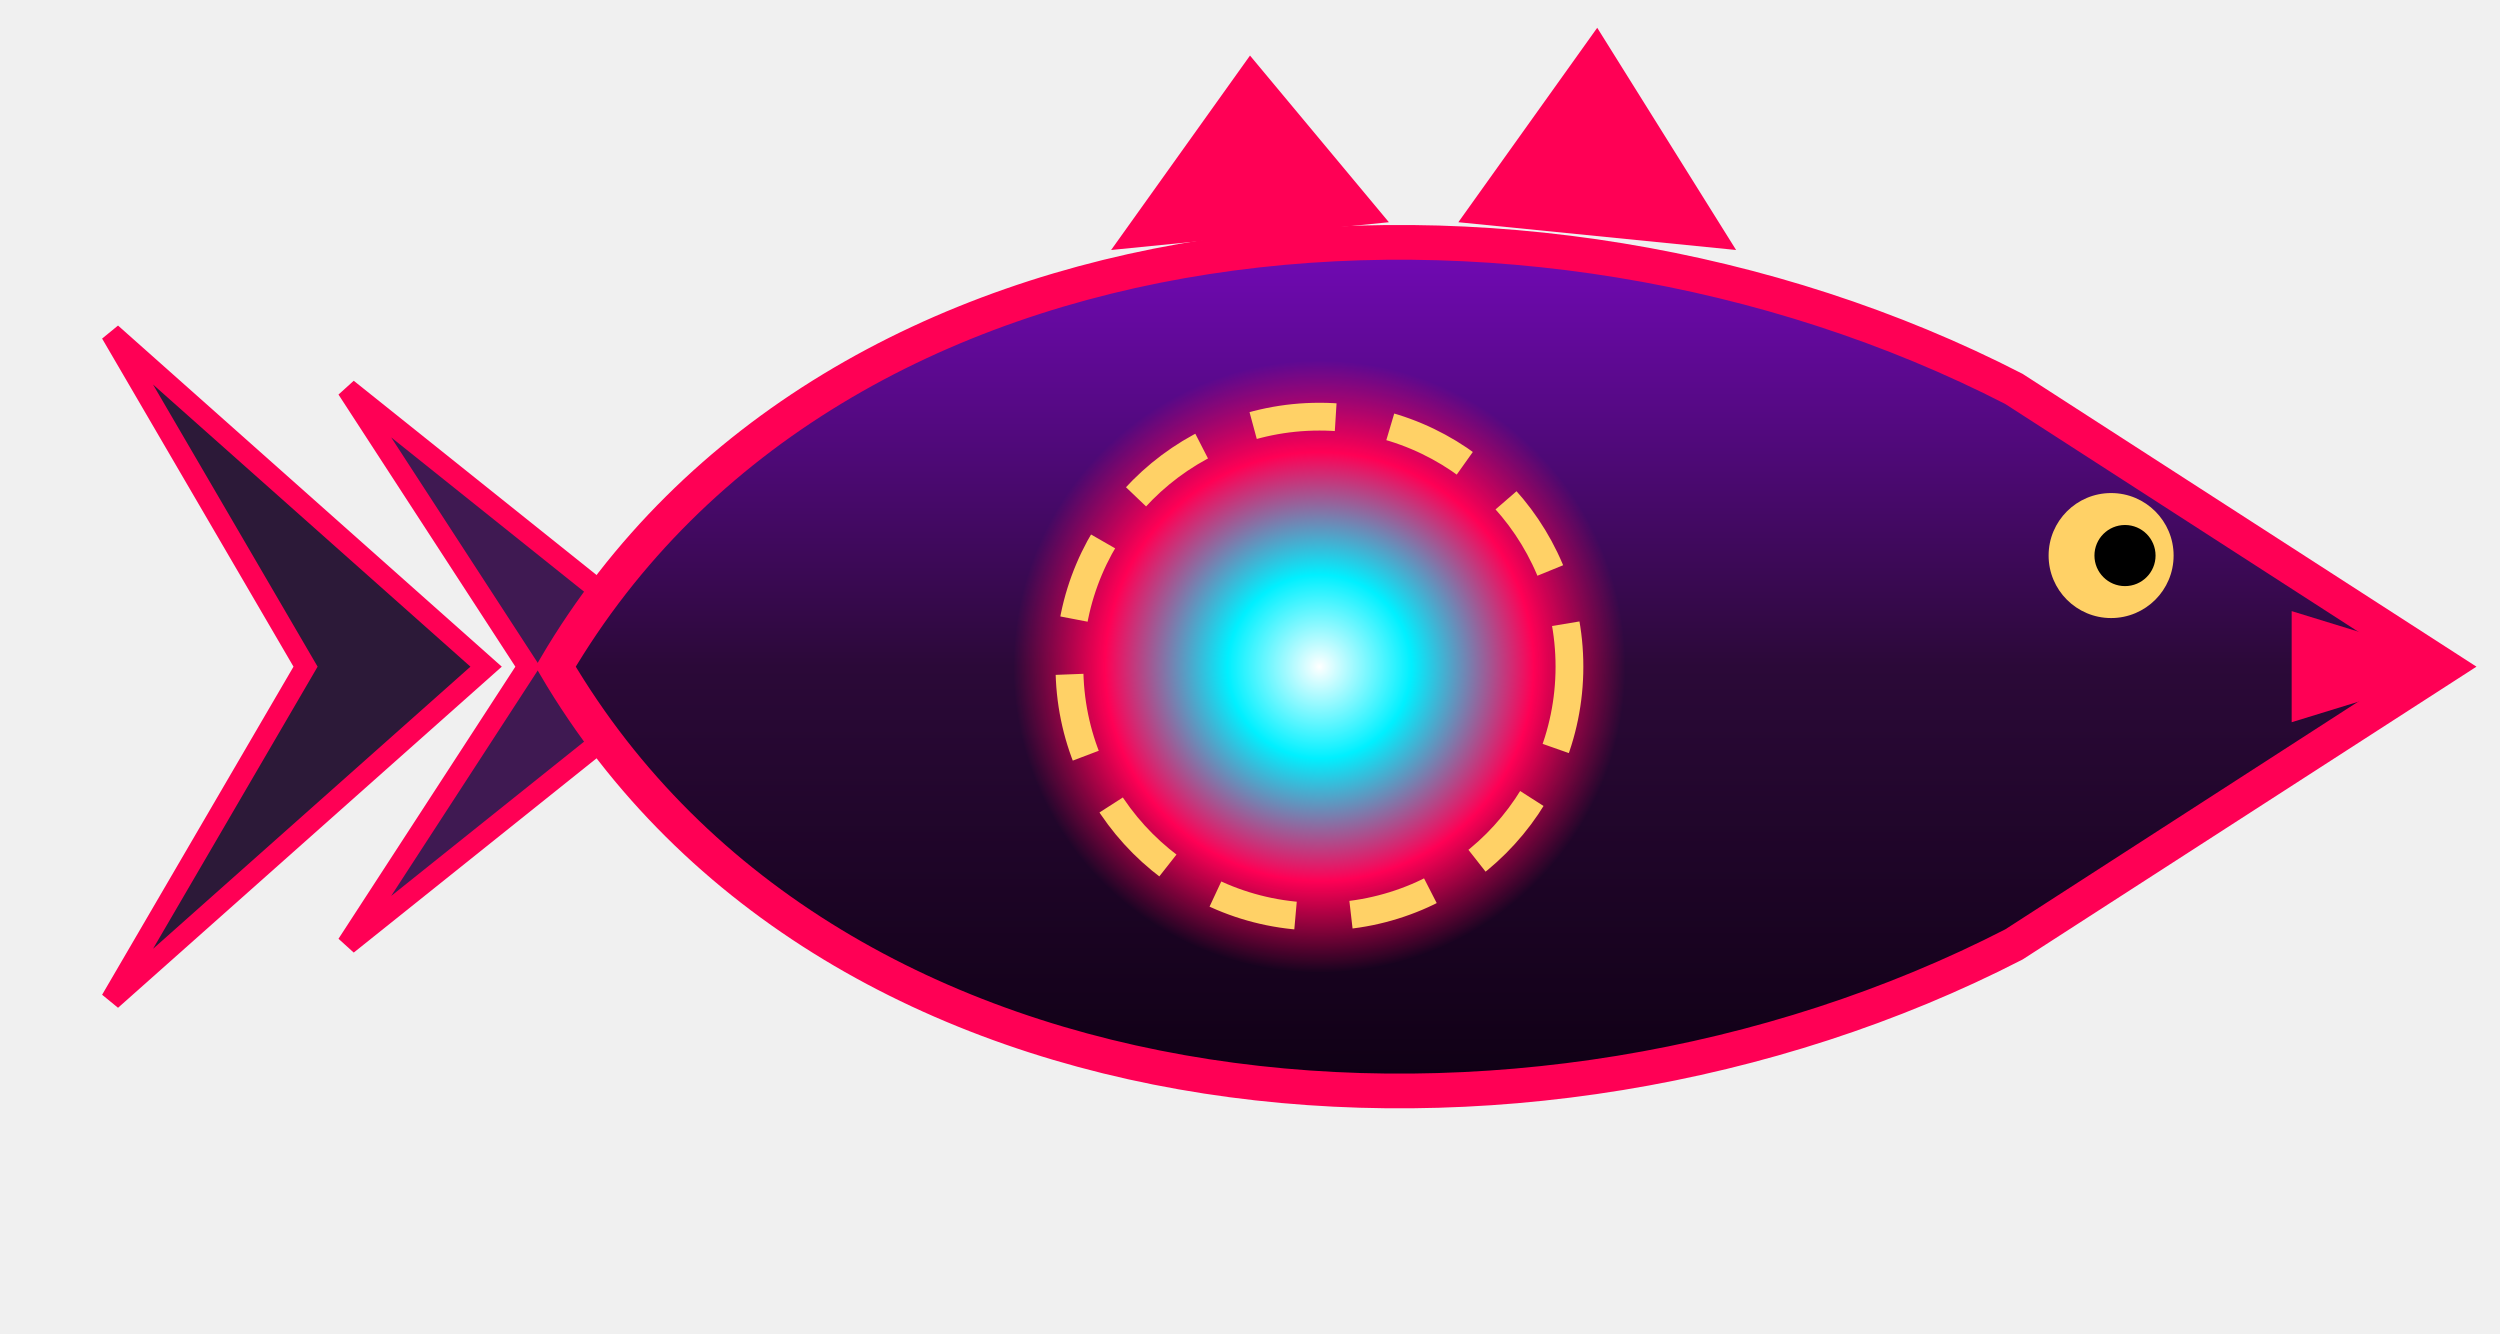
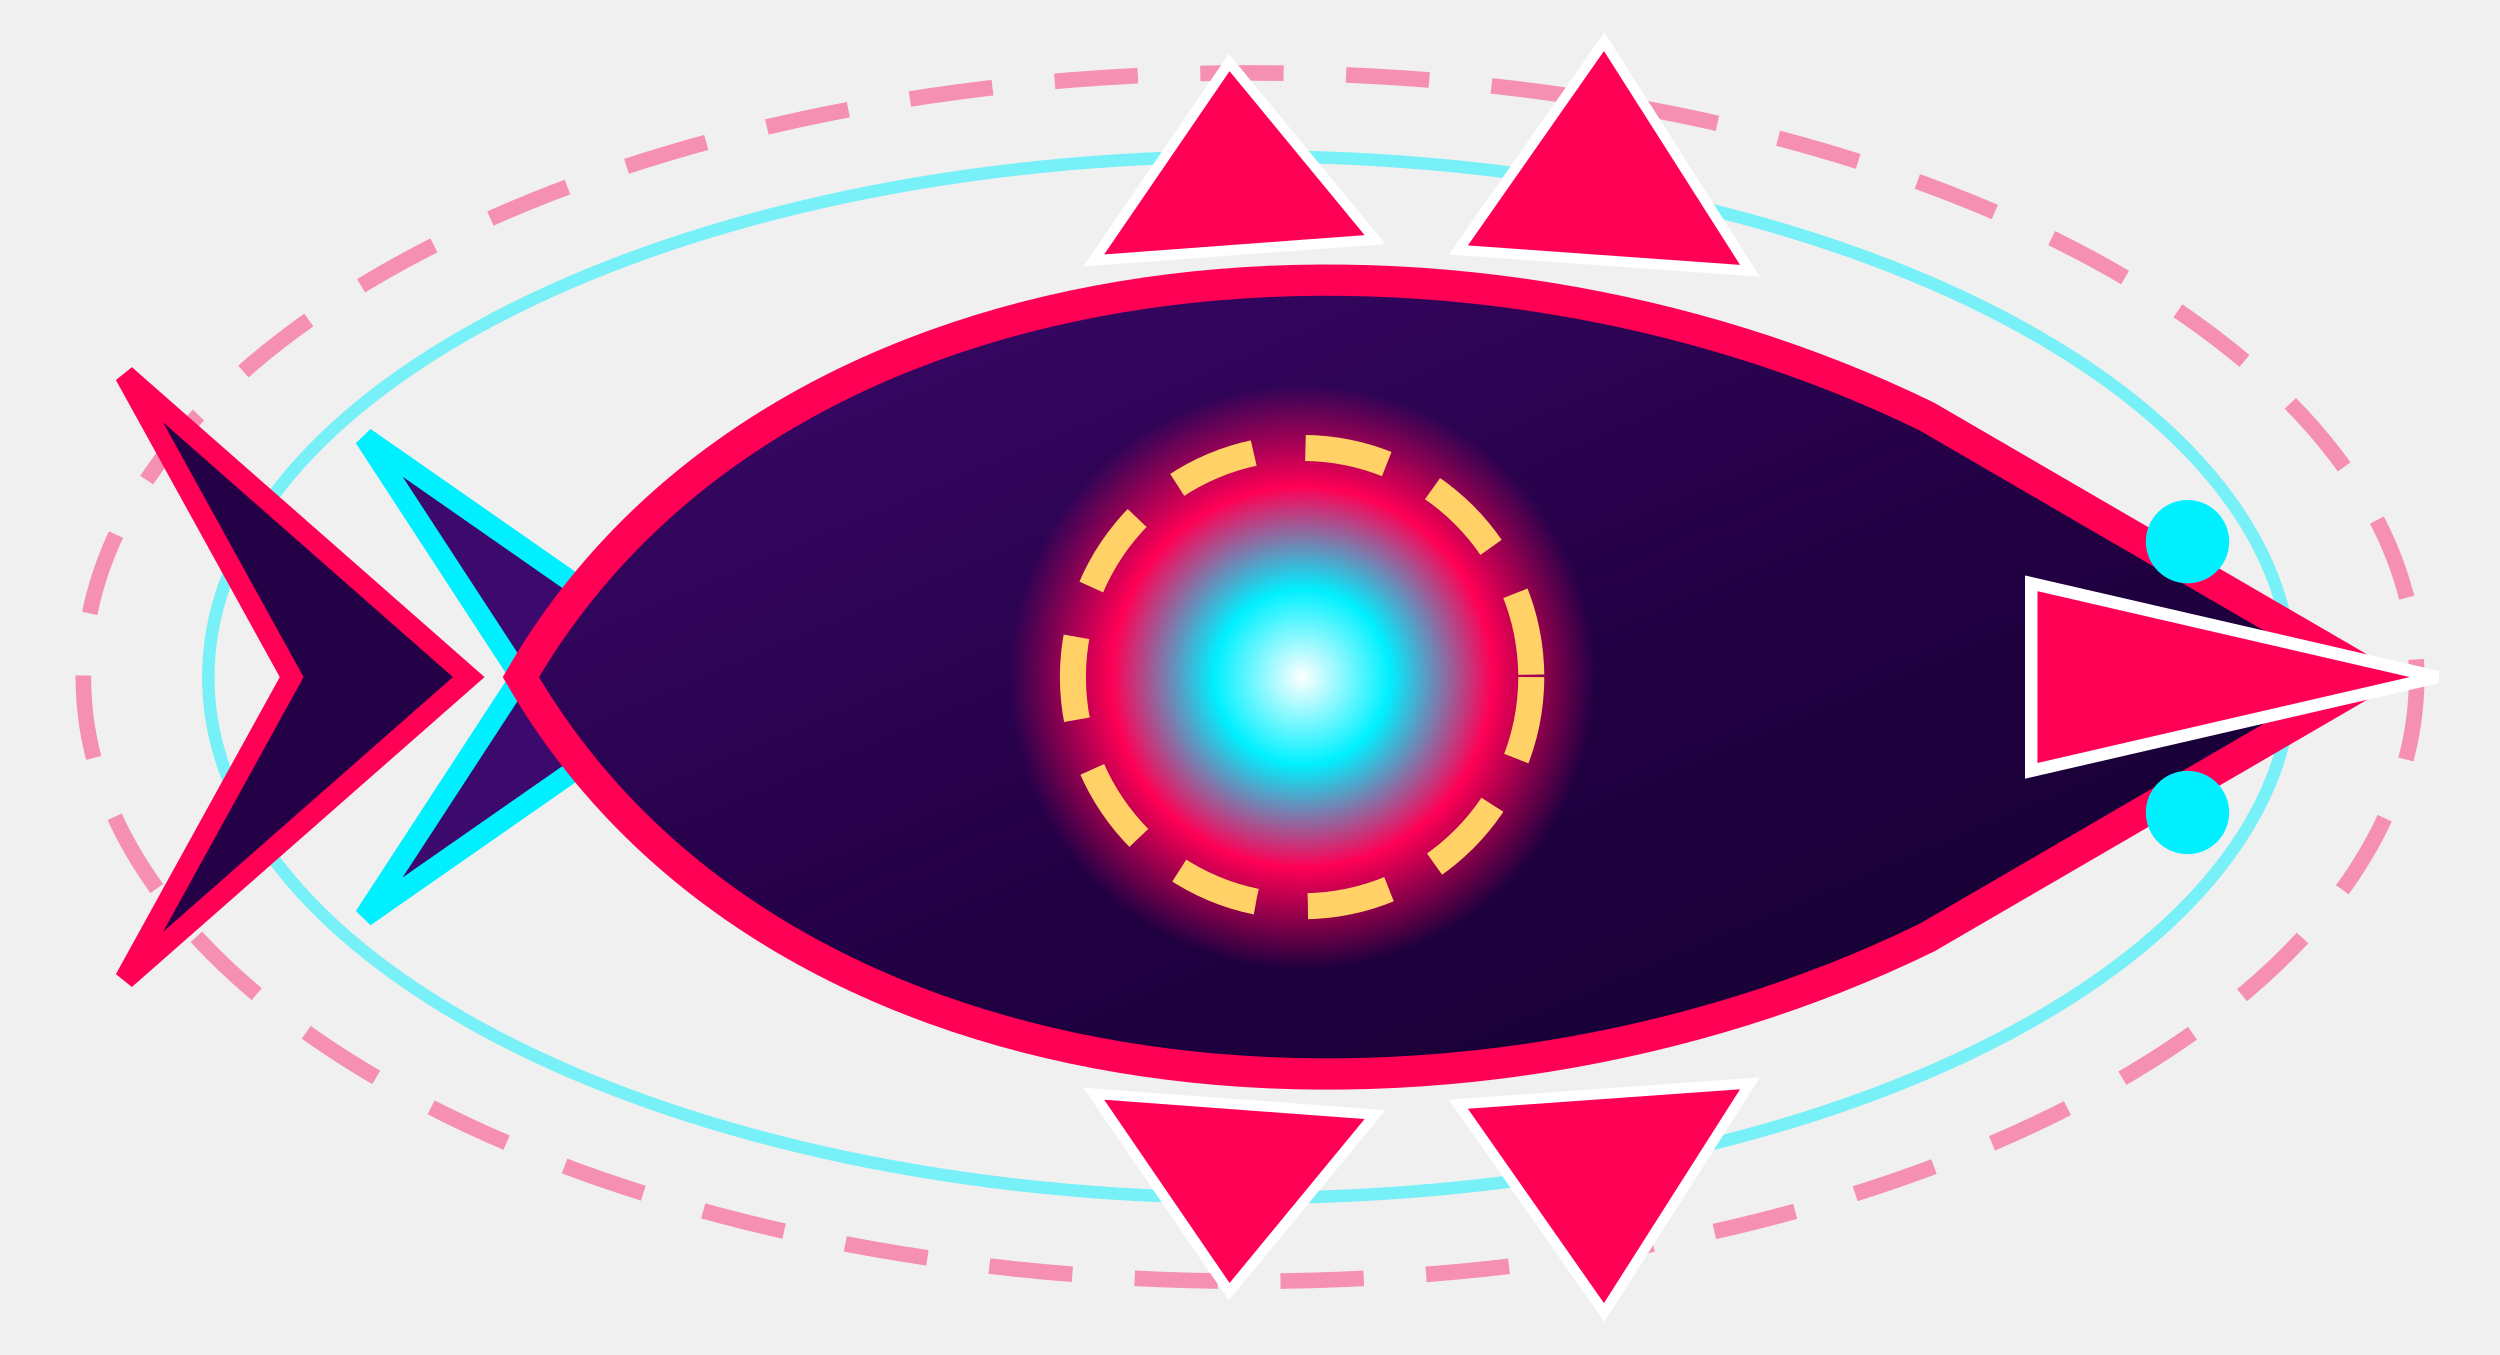
- <svg xmlns="http://www.w3.org/2000/svg" viewBox="0 0 180 96" width="180" height="96">
+ <svg xmlns="http://www.w3.org/2000/svg" viewBox="0 0 240 130" width="240" height="130">
  <defs>
-     <linearGradient id="bossPlate" x1="0" y1="0" x2="0" y2="1">
-       <stop offset="0%" stop-color="#7209B7" />
-       <stop offset="50%" stop-color="#2B0938" />
-       <stop offset="100%" stop-color="#0F0014" />
-     </linearGradient>
-     <radialGradient id="bossCore" cx="50%" cy="50%" r="50%">
+     <radialGradient id="bossReactor" cx="50%" cy="50%" r="50%">
      <stop offset="0%" stop-color="#FFFFFF" />
      <stop offset="30%" stop-color="#00F0FF" />
-       <stop offset="70%" stop-color="#FF0055" />
+       <stop offset="65%" stop-color="#FF0055" />
      <stop offset="100%" stop-color="#FF0055" stop-opacity="0" />
    </radialGradient>
+     <linearGradient id="bossArmor" x1="0" y1="0" x2="1" y2="1">
+       <stop offset="0%" stop-color="#3C096C" />
+       <stop offset="50%" stop-color="#240046" />
+       <stop offset="100%" stop-color="#10002B" />
+     </linearGradient>
  </defs>
-   <path d="M35 48 L8 24 L22 48 L8 72 Z" fill="#2C1938" stroke="#FF0055" stroke-width="1.5" />
-   <path d="M50 48 L25 28 L38 48 L25 68 Z" fill="#3F1952" stroke="#FF0055" stroke-width="1.5" />
-   <path d="M40 48 C60 14 110 10 145 28 L176 48 L145 68 C110 86 60 82 40 48 Z" fill="url(#bossPlate)" stroke="#FF0055" stroke-width="2.5" />
-   <polygon points="80,18 90,4 100,16" fill="#FF0055" />
-   <polygon points="105,16 115,2 125,18" fill="#FF0055" />
-   <circle cx="95" cy="48" r="22" fill="url(#bossCore)" />
-   <circle cx="95" cy="48" r="18" fill="none" stroke="#FFD166" stroke-width="2" stroke-dasharray="6,4" />
-   <circle cx="152" cy="40" r="4.5" fill="#FFD166" />
-   <circle cx="153" cy="40" r="2.2" fill="#000000" />
-   <path d="M165 44 L178 48 L165 52 Z" fill="#FF0055" />
+   <ellipse cx="120" cy="65" rx="112" ry="58" fill="none" stroke="#FF0055" stroke-width="1.5" stroke-opacity="0.4" stroke-dasharray="8,6" />
+   <ellipse cx="120" cy="65" rx="100" ry="50" fill="none" stroke="#00F0FF" stroke-width="1.2" stroke-opacity="0.5" />
+   <path d="M 45 65 L 12 36 L 28 65 L 12 94 Z" fill="#240046" stroke="#FF0055" stroke-width="2" />
+   <path d="M 68 65 L 35 42 L 50 65 L 35 88 Z" fill="#3C096C" stroke="#00F0FF" stroke-width="2" />
+   <path d="M 50 65 C 75 22, 140 18, 185 40 L 228 65 L 185 90 C 140 112, 75 108, 50 65 Z" fill="url(#bossArmor)" stroke="#FF0055" stroke-width="3" />
+   <polygon points="105,25 118,6 132,23" fill="#FF0055" stroke="#FFFFFF" stroke-width="1" />
+   <polygon points="140,24 154,4 168,26" fill="#FF0055" stroke="#FFFFFF" stroke-width="1" />
+   <polygon points="105,105 118,124 132,107" fill="#FF0055" stroke="#FFFFFF" stroke-width="1" />
+   <polygon points="140,106 154,126 168,104" fill="#FF0055" stroke="#FFFFFF" stroke-width="1" />
+   <circle cx="125" cy="65" r="28" fill="url(#bossReactor)" />
+   <circle cx="125" cy="65" r="22" fill="none" stroke="#FFD166" stroke-width="2.5" stroke-dasharray="8,5" />
+   <path d="M 195 56 L 234 65 L 195 74 Z" fill="#FF0055" stroke="#FFFFFF" stroke-width="1.2" />
+   <circle cx="210" cy="52" r="4" fill="#00F0FF" />
+   <circle cx="210" cy="78" r="4" fill="#00F0FF" />
</svg>
